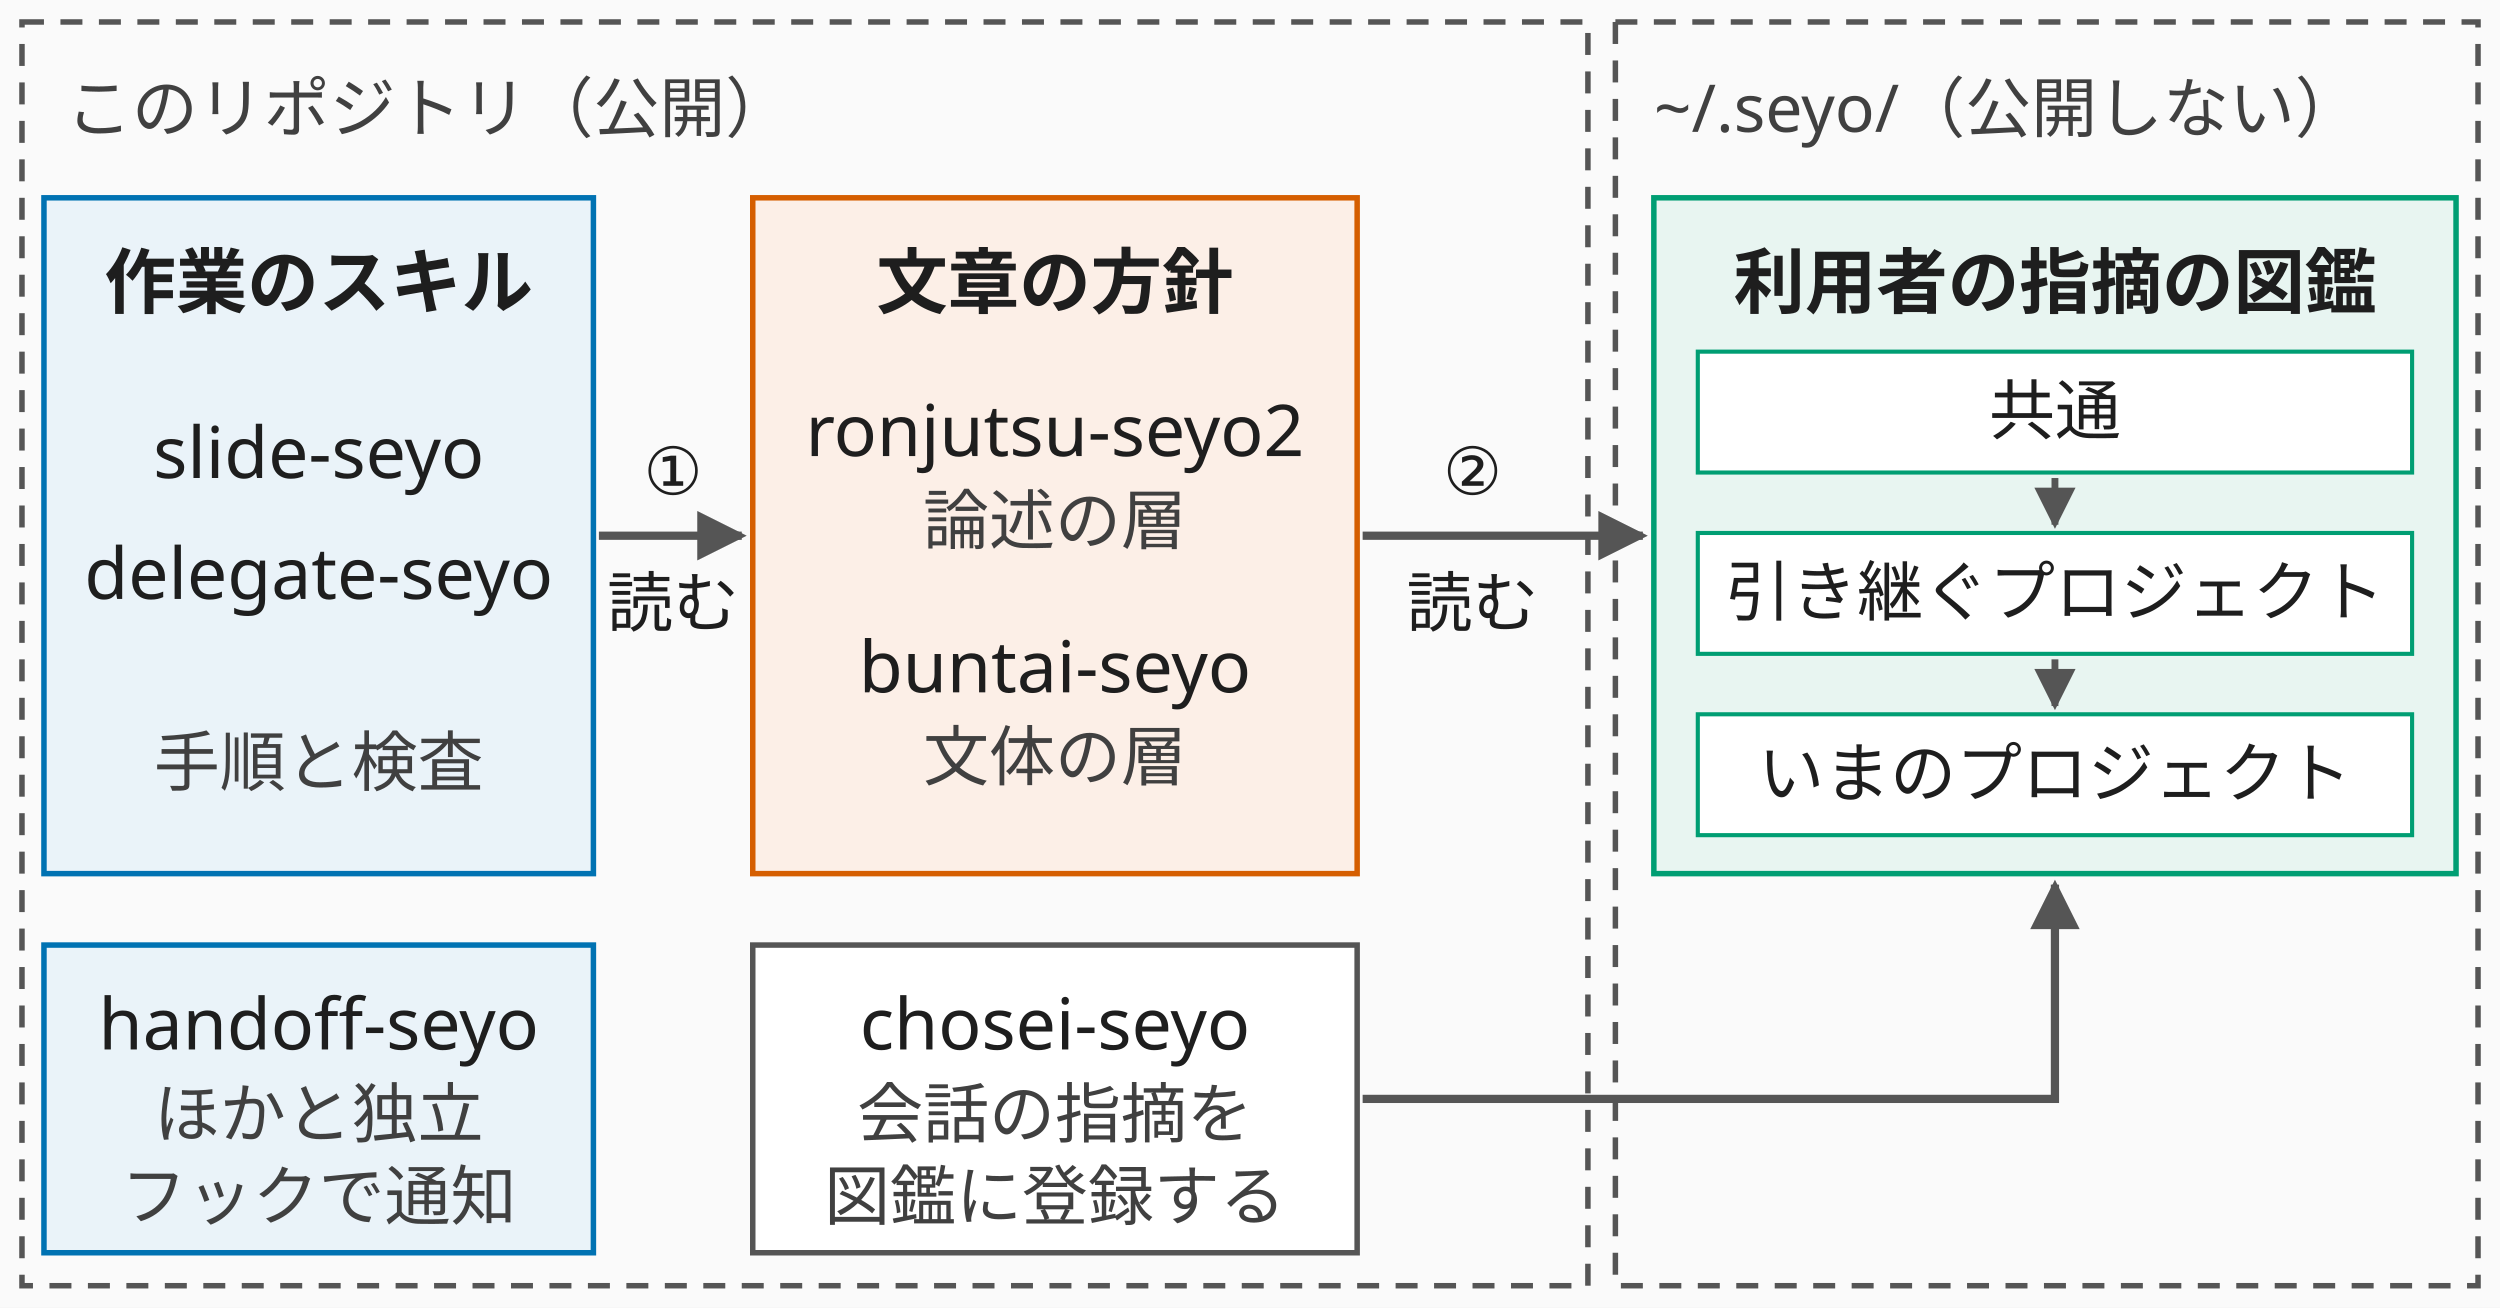
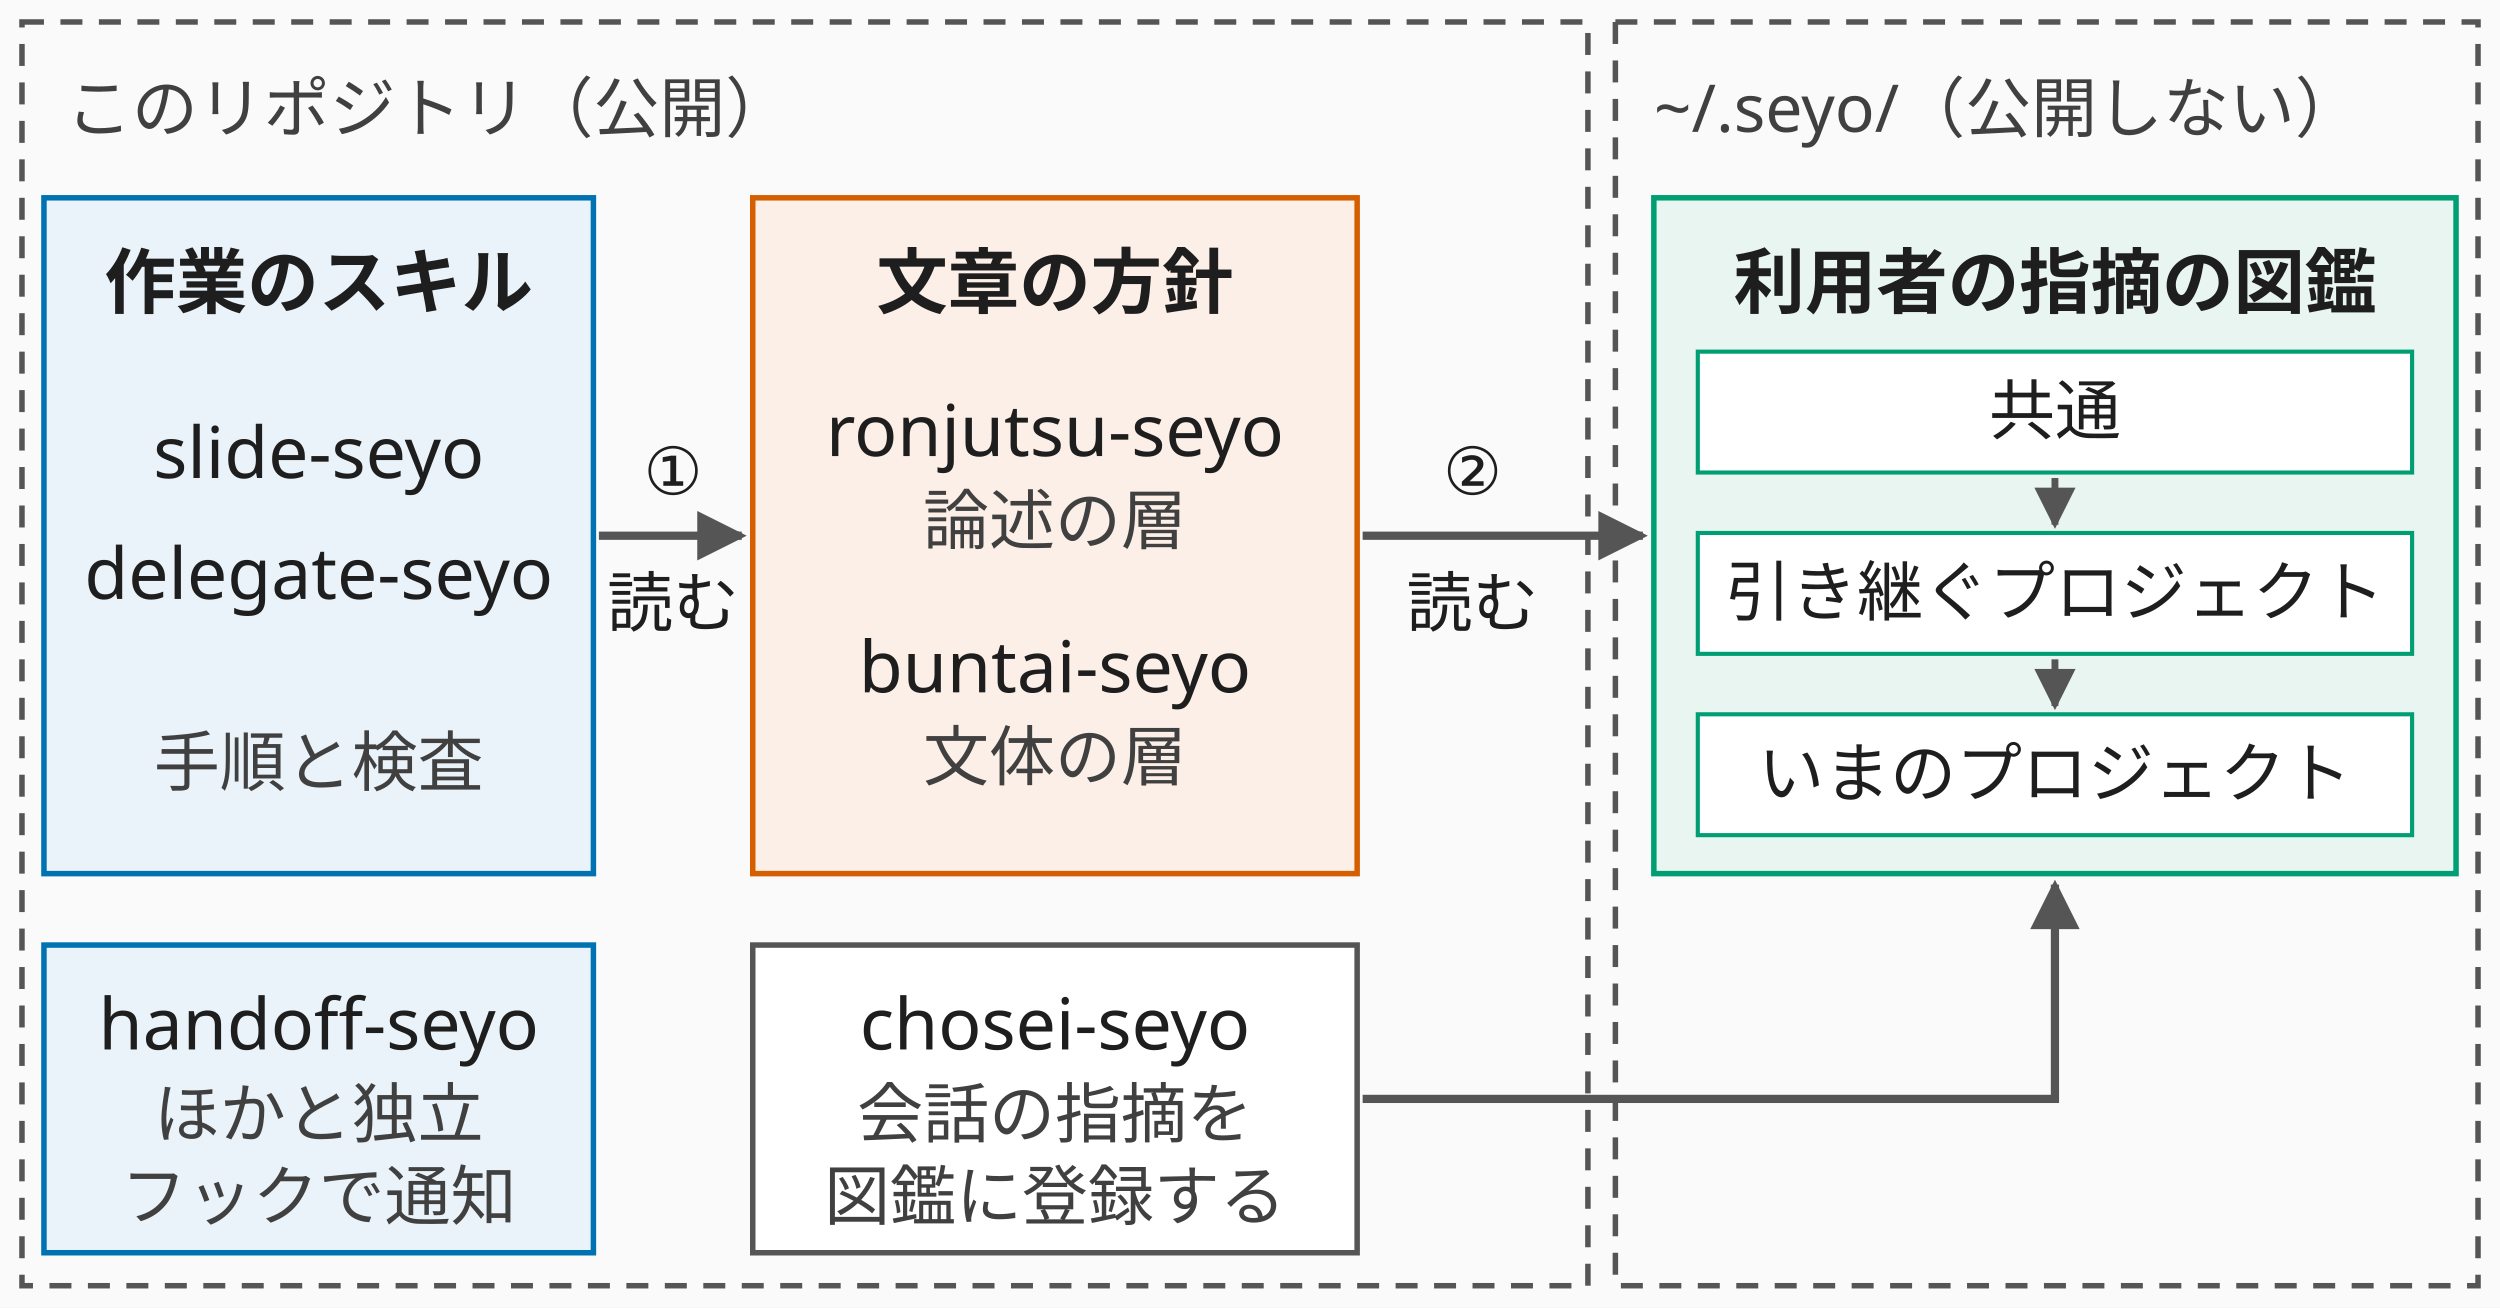
<svg xmlns="http://www.w3.org/2000/svg" viewBox="0 0 910 476" width="910" height="476" role="img" aria-labelledby="t d" font-family="sans-serif">
  <defs>
    <marker id="arrow" viewBox="0 0 10 10" refX="9" refY="5" markerWidth="6" markerHeight="6" orient="auto-start-reverse">
      <path d="M0,0 L10,5 L0,10 z" fill="#555555" />
    </marker>
  </defs>
  <rect x="0" y="0" width="910" height="476" fill="#FAFAFA" />
  <rect x="8" y="8" width="570" height="460" fill="none" stroke="#555555" stroke-width="2" stroke-dasharray="8 6" />
  <rect x="588" y="8" width="314" height="460" fill="none" stroke="#555555" stroke-width="2" stroke-dasharray="8 6" />
  <text x="24" y="48" font-size="24" fill="#404040">このリポジトリ（公開）</text>
  <text x="602" y="48" font-size="24" fill="#404040">~/.seyo/（公開しない）</text>
  <rect x="16" y="72" width="200" height="246" fill="#EAF3F9" stroke="#0072B2" stroke-width="2" />
  <text x="116" y="112" font-size="26" font-weight="bold" fill="#1E1E1E" text-anchor="middle">作業のスキル</text>
  <text x="116" y="174" font-size="26" fill="#1E1E1E" text-anchor="middle">slide-seyo</text>
  <text x="116" y="218" font-size="26" fill="#1E1E1E" text-anchor="middle">delegate-seyo</text>
  <text x="116" y="286" font-size="24" fill="#404040" text-anchor="middle">手順と検査</text>
  <rect x="274" y="72" width="220" height="246" fill="#FCEFE7" stroke="#D55E00" stroke-width="2" />
  <text x="384" y="112" font-size="26" font-weight="bold" fill="#1E1E1E" text-anchor="middle">文章の方針</text>
-   <text x="384" y="166" font-size="26" fill="#1E1E1E" text-anchor="middle">ronjutsu-seyo2</text>
+   <text x="384" y="166" font-size="26" fill="#1E1E1E" text-anchor="middle">ronjutsu-seyo</text>
  <text x="384" y="198" font-size="24" fill="#404040" text-anchor="middle">論述の層</text>
  <text x="384" y="252" font-size="26" fill="#1E1E1E" text-anchor="middle">buntai-seyo</text>
  <text x="384" y="284" font-size="24" fill="#404040" text-anchor="middle">文体の層</text>
  <rect x="602" y="72" width="292" height="246" fill="#E8F5F1" stroke="#009E73" stroke-width="2" />
  <text x="748" y="112" font-size="26" font-weight="bold" fill="#1E1E1E" text-anchor="middle">利用者の指摘の図鑑</text>
  <rect x="618" y="128" width="260" height="44" fill="#FFFFFF" stroke="#009E73" stroke-width="1.5" />
  <text x="748" y="158" font-size="24" fill="#1E1E1E" text-anchor="middle">共通</text>
  <line x1="748" y1="174" x2="748" y2="191" stroke="#555555" stroke-width="2.5" marker-end="url(#arrow)" />
  <rect x="618" y="194" width="260" height="44" fill="#FFFFFF" stroke="#009E73" stroke-width="1.5" />
  <text x="748" y="224" font-size="24" fill="#1E1E1E" text-anchor="middle">引き継ぐプロジェクト</text>
  <line x1="748" y1="240" x2="748" y2="257" stroke="#555555" stroke-width="2.5" marker-end="url(#arrow)" />
  <rect x="618" y="260" width="260" height="44" fill="#FFFFFF" stroke="#009E73" stroke-width="1.5" />
  <text x="748" y="290" font-size="24" fill="#1E1E1E" text-anchor="middle">いまのプロジェクト</text>
  <line x1="218" y1="195" x2="270" y2="195" stroke="#555555" stroke-width="3" marker-end="url(#arrow)" />
  <text x="245" y="180" font-size="24" fill="#1E1E1E" text-anchor="middle">①</text>
  <text x="245" y="228" font-size="24" fill="#1E1E1E" text-anchor="middle">読む</text>
  <line x1="496" y1="195" x2="598" y2="195" stroke="#555555" stroke-width="3" marker-end="url(#arrow)" />
  <text x="536" y="180" font-size="24" fill="#1E1E1E" text-anchor="middle">②</text>
  <text x="536" y="228" font-size="24" fill="#1E1E1E" text-anchor="middle">読む</text>
  <rect x="16" y="344" width="200" height="112" fill="#EAF3F9" stroke="#0072B2" stroke-width="2" />
  <text x="116" y="382" font-size="26" fill="#1E1E1E" text-anchor="middle">handoff-seyo</text>
  <text x="116" y="414" font-size="24" fill="#404040" text-anchor="middle">ほかと独立</text>
  <text x="116" y="444" font-size="24" fill="#404040" text-anchor="middle">フックで通知</text>
  <rect x="274" y="344" width="220" height="112" fill="#FFFFFF" stroke="#555555" stroke-width="2" />
  <text x="384" y="382" font-size="26" fill="#1E1E1E" text-anchor="middle">chosei-seyo</text>
  <text x="384" y="414" font-size="24" fill="#404040" text-anchor="middle">会話の指摘を</text>
  <text x="384" y="444" font-size="24" fill="#404040" text-anchor="middle">図鑑に登録する</text>
  <path d="M496,400 L748,400 L748,322" fill="none" stroke="#555555" stroke-width="3" marker-end="url(#arrow)" />
</svg>
